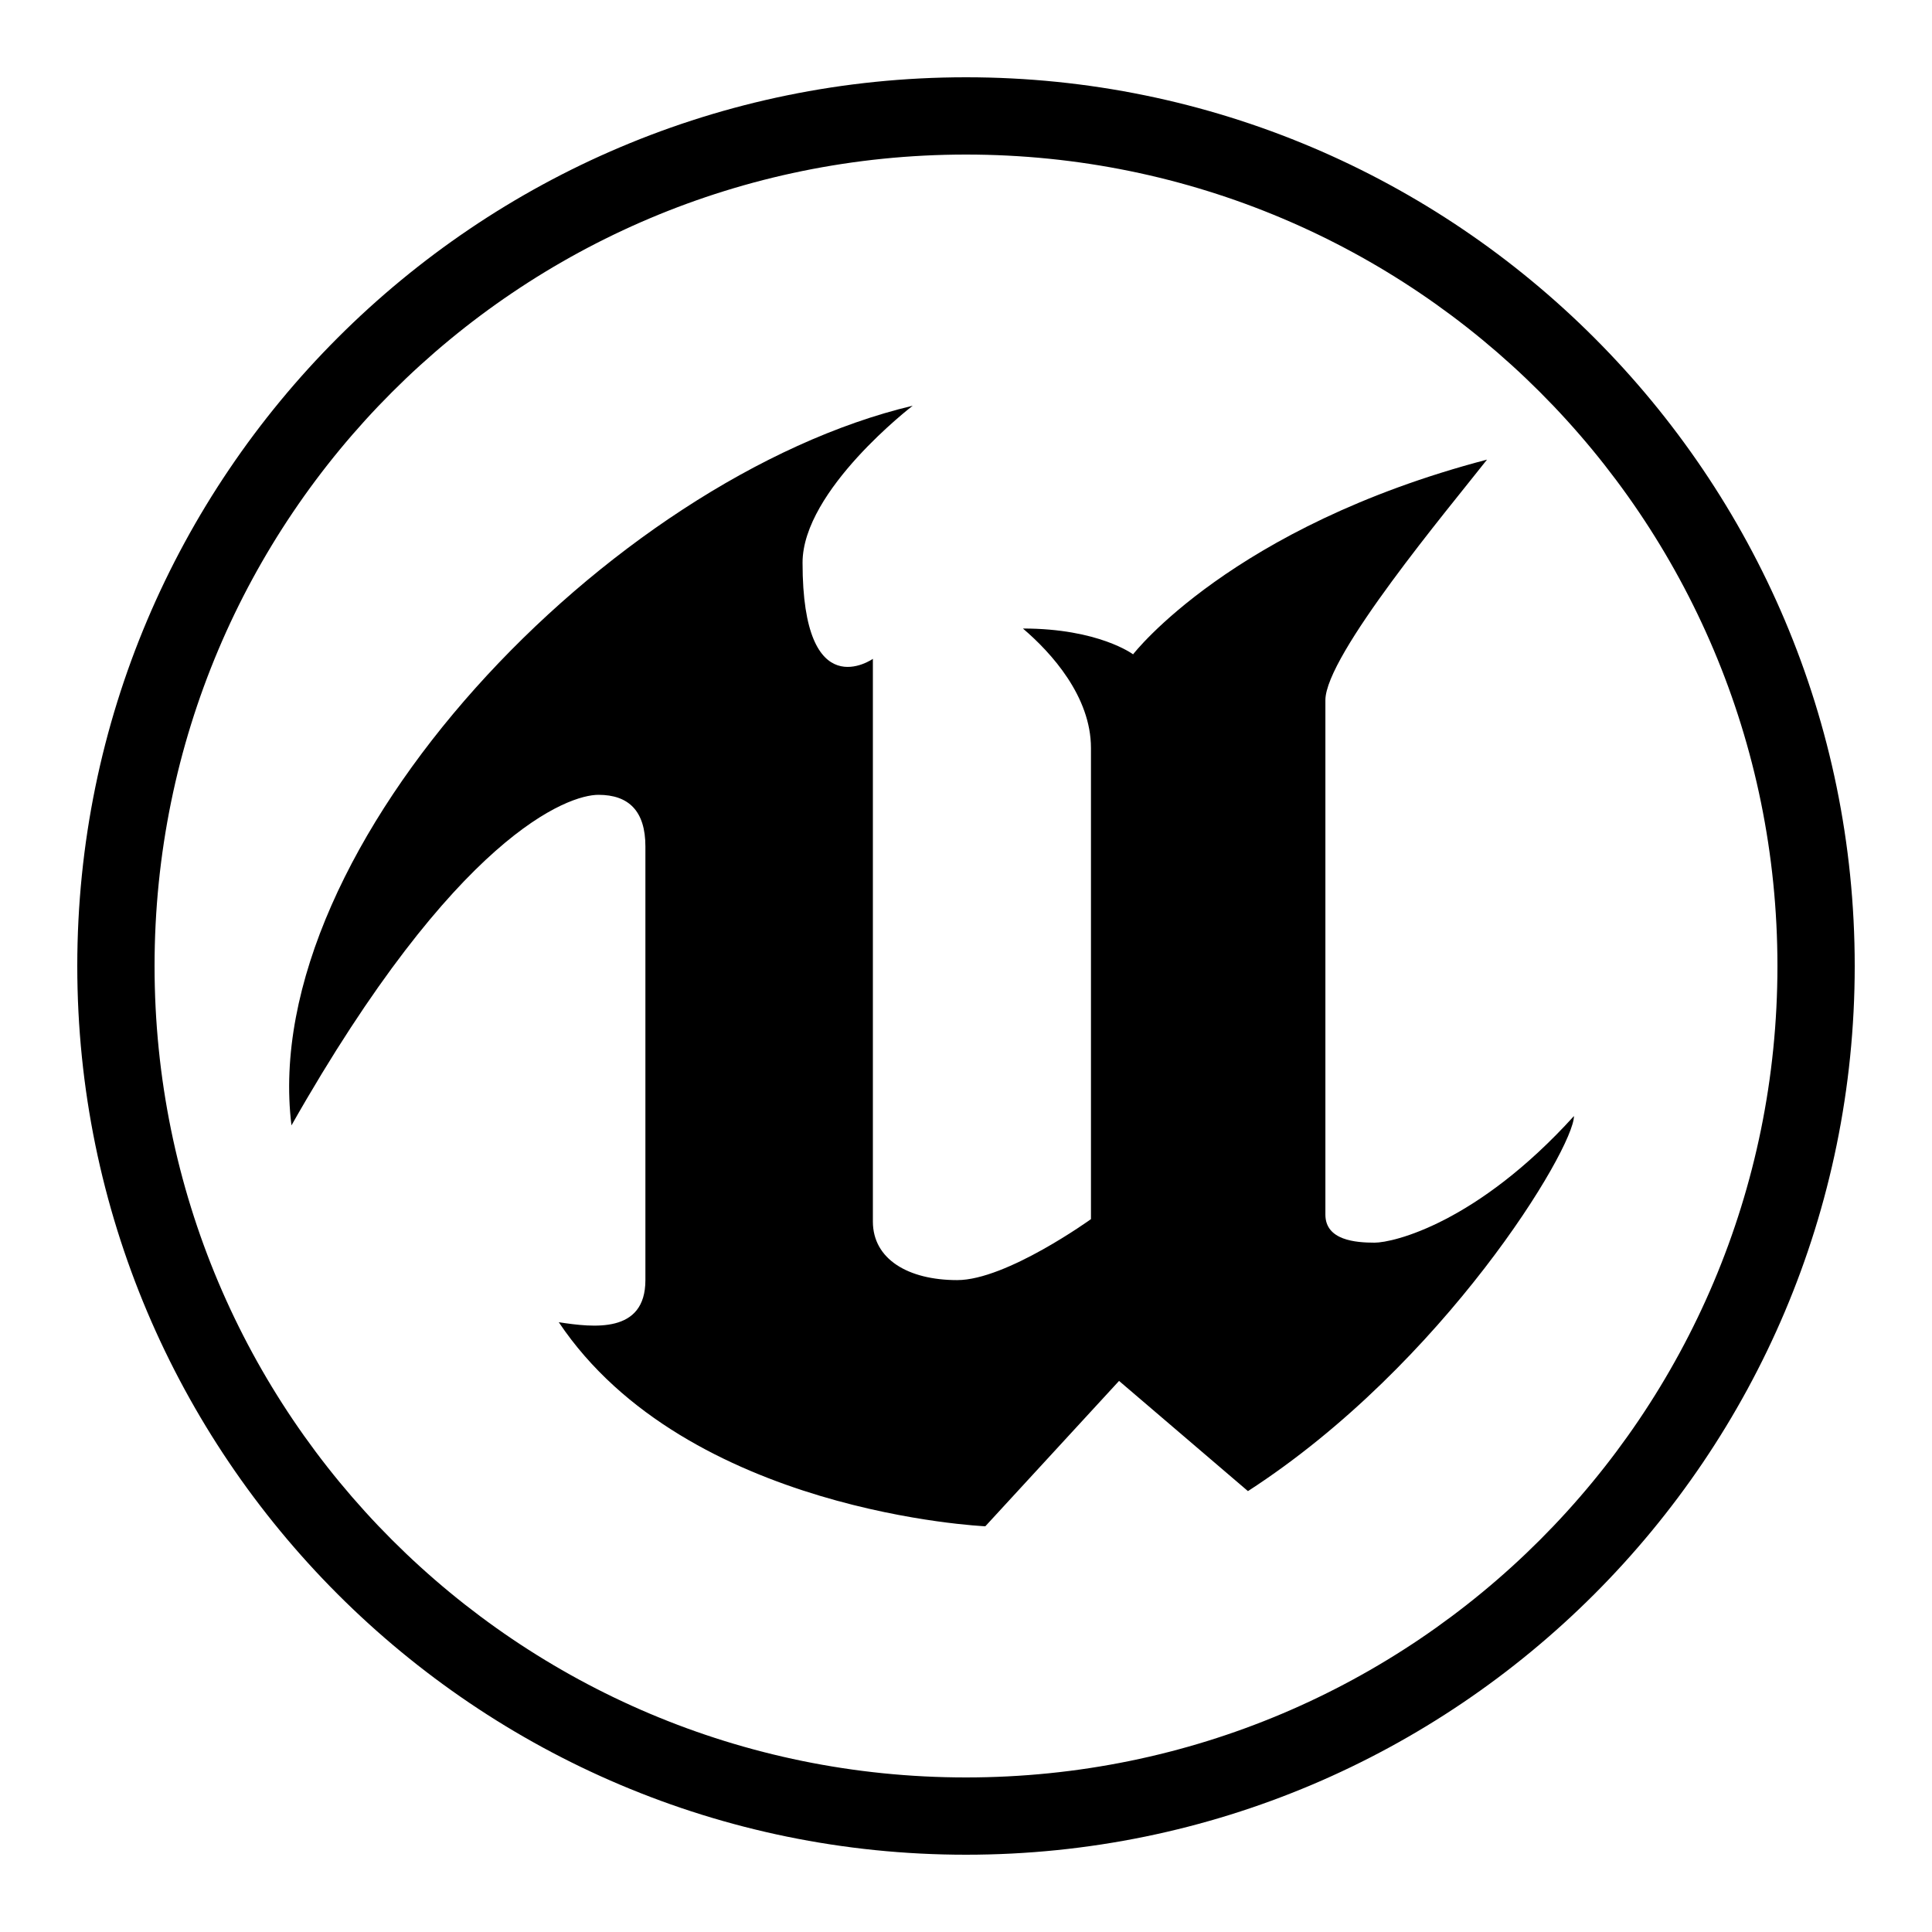
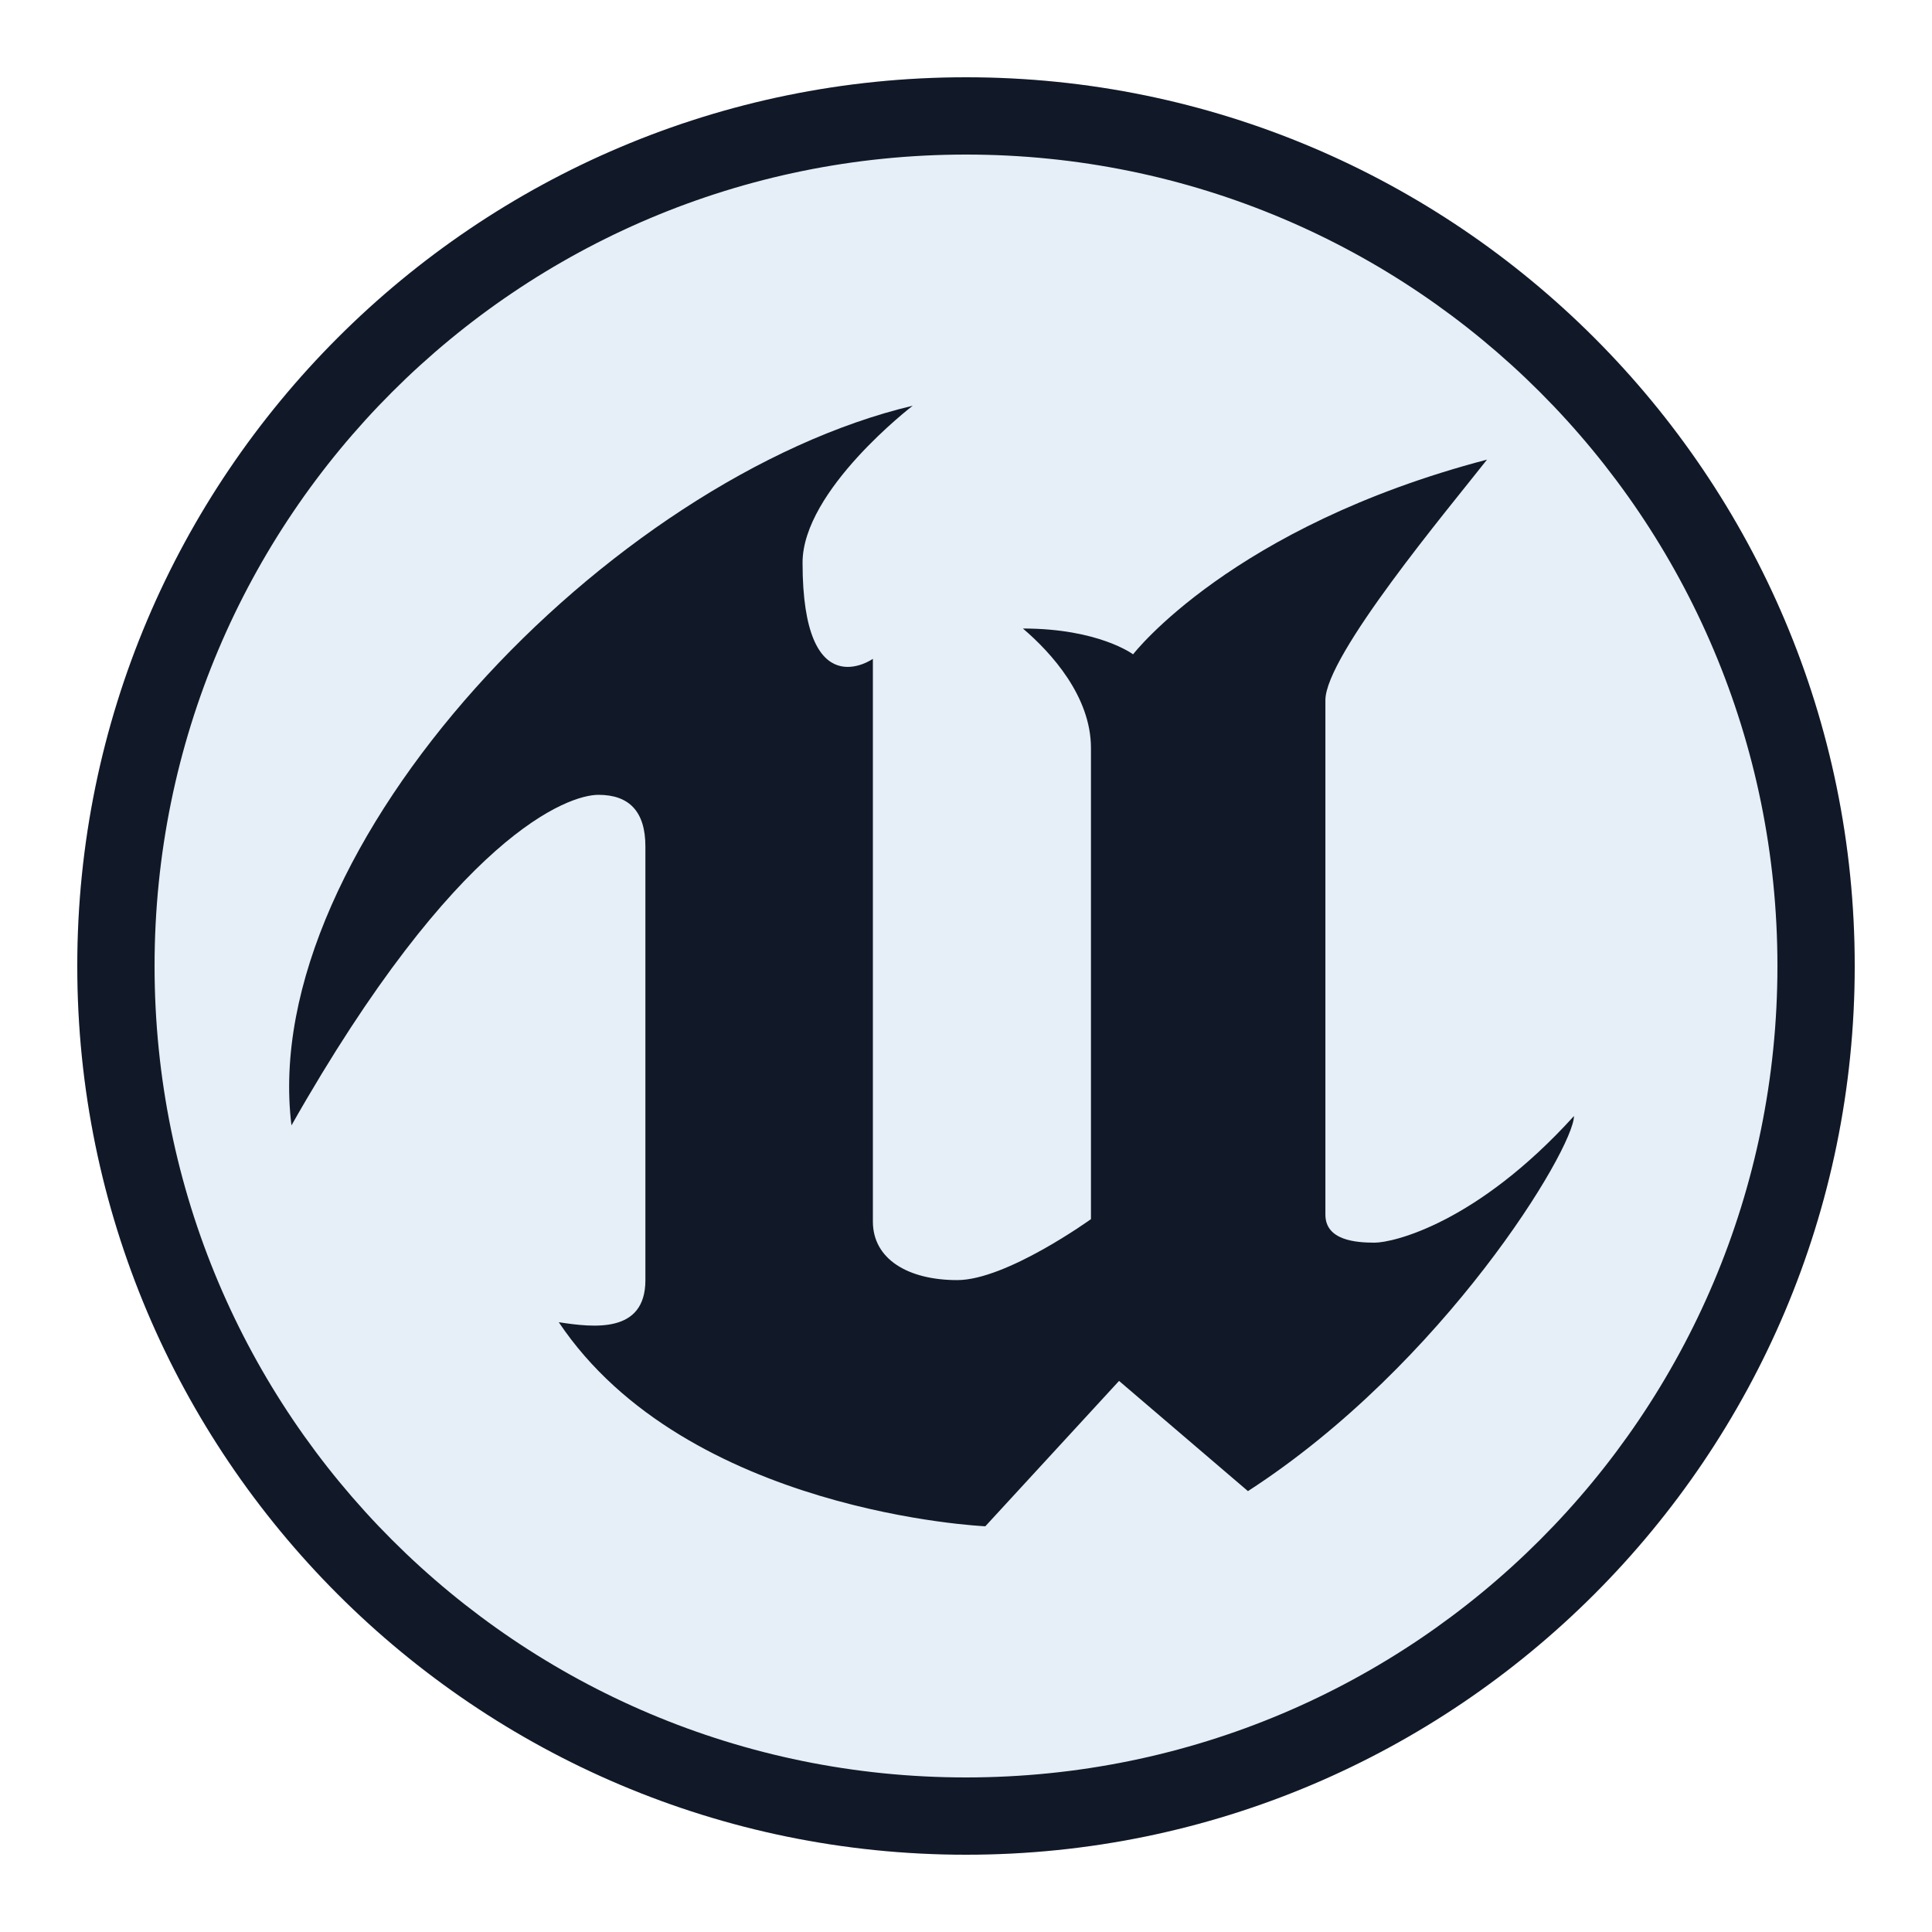
<svg xmlns="http://www.w3.org/2000/svg" viewBox="0 0 50 50" width="100px" height="100px">
-   <path d="M 25 2 C 12.309 2 2 12.309 2 25 C 2 37.691 12.309 48 25 48 C 37.691 48 48 37.691 48 25 C 48 12.309 37.691 2 25 2 Z M 25 4 C 36.609 4 46 13.391 46 25 C 46 36.609 36.609 46 25 46 C 13.391 46 4 36.609 4 25 C 4 13.391 13.391 4 25 4 Z M 23.621 10.5 C 15.773 12.367 6.656 21.906 7.543 29.125 C 11.812 21.594 14.703 20.57 15.488 20.57 C 16.277 20.57 16.703 20.996 16.703 21.906 L 16.703 33.129 C 16.703 34.523 15.355 34.355 14.461 34.219 C 17.773 39.16 25.5 39.5 25.5 39.5 L 28.961 35.738 L 32.297 38.59 C 37.379 35.301 40.734 29.727 40.734 28.883 C 38.219 31.656 36.059 32.16 35.574 32.16 C 35.09 32.16 34.301 32.102 34.301 31.434 L 34.301 18.121 C 34.301 16.965 37.48 13.172 38.484 11.895 C 31.871 13.629 29.324 16.934 29.324 16.934 C 29.324 16.934 28.434 16.266 26.473 16.266 C 27.207 16.891 28.234 18.023 28.234 19.359 L 28.234 31.551 C 28.234 31.551 26.047 33.129 24.773 33.129 C 23.5 33.129 22.59 32.586 22.59 31.613 L 22.59 17.051 C 22.59 17.051 20.77 18.328 20.77 14.562 C 20.77 12.684 23.621 10.5 23.621 10.5 Z" />
+   <circle cx="25" cy="25" r="23" fill="#E6EEF7" />
+   <path fill="#111827" d="M 25 2 C 12.309 2 2 12.309 2 25 C 2 37.691 12.309 48 25 48 C 37.691 48 48 37.691 48 25 C 48 12.309 37.691 2 25 2 Z M 25 4 C 36.609 4 46 13.391 46 25 C 46 36.609 36.609 46 25 46 C 13.391 46 4 36.609 4 25 C 4 13.391 13.391 4 25 4 Z M 23.621 10.5 C 15.773 12.367 6.656 21.906 7.543 29.125 C 11.812 21.594 14.703 20.57 15.488 20.57 C 16.277 20.57 16.703 20.996 16.703 21.906 L 16.703 33.129 C 16.703 34.523 15.355 34.355 14.461 34.219 C 17.773 39.16 25.5 39.5 25.5 39.5 L 28.961 35.738 L 32.297 38.59 C 37.379 35.301 40.734 29.727 40.734 28.883 C 38.219 31.656 36.059 32.16 35.574 32.16 C 35.09 32.16 34.301 32.102 34.301 31.434 L 34.301 18.121 C 34.301 16.965 37.48 13.172 38.484 11.895 C 31.871 13.629 29.324 16.934 29.324 16.934 C 29.324 16.934 28.434 16.266 26.473 16.266 C 27.207 16.891 28.234 18.023 28.234 19.359 L 28.234 31.551 C 28.234 31.551 26.047 33.129 24.773 33.129 C 23.5 33.129 22.59 32.586 22.59 31.613 L 22.59 17.051 C 22.59 17.051 20.77 18.328 20.77 14.562 C 20.77 12.684 23.621 10.5 23.621 10.5 Z" />
</svg>
